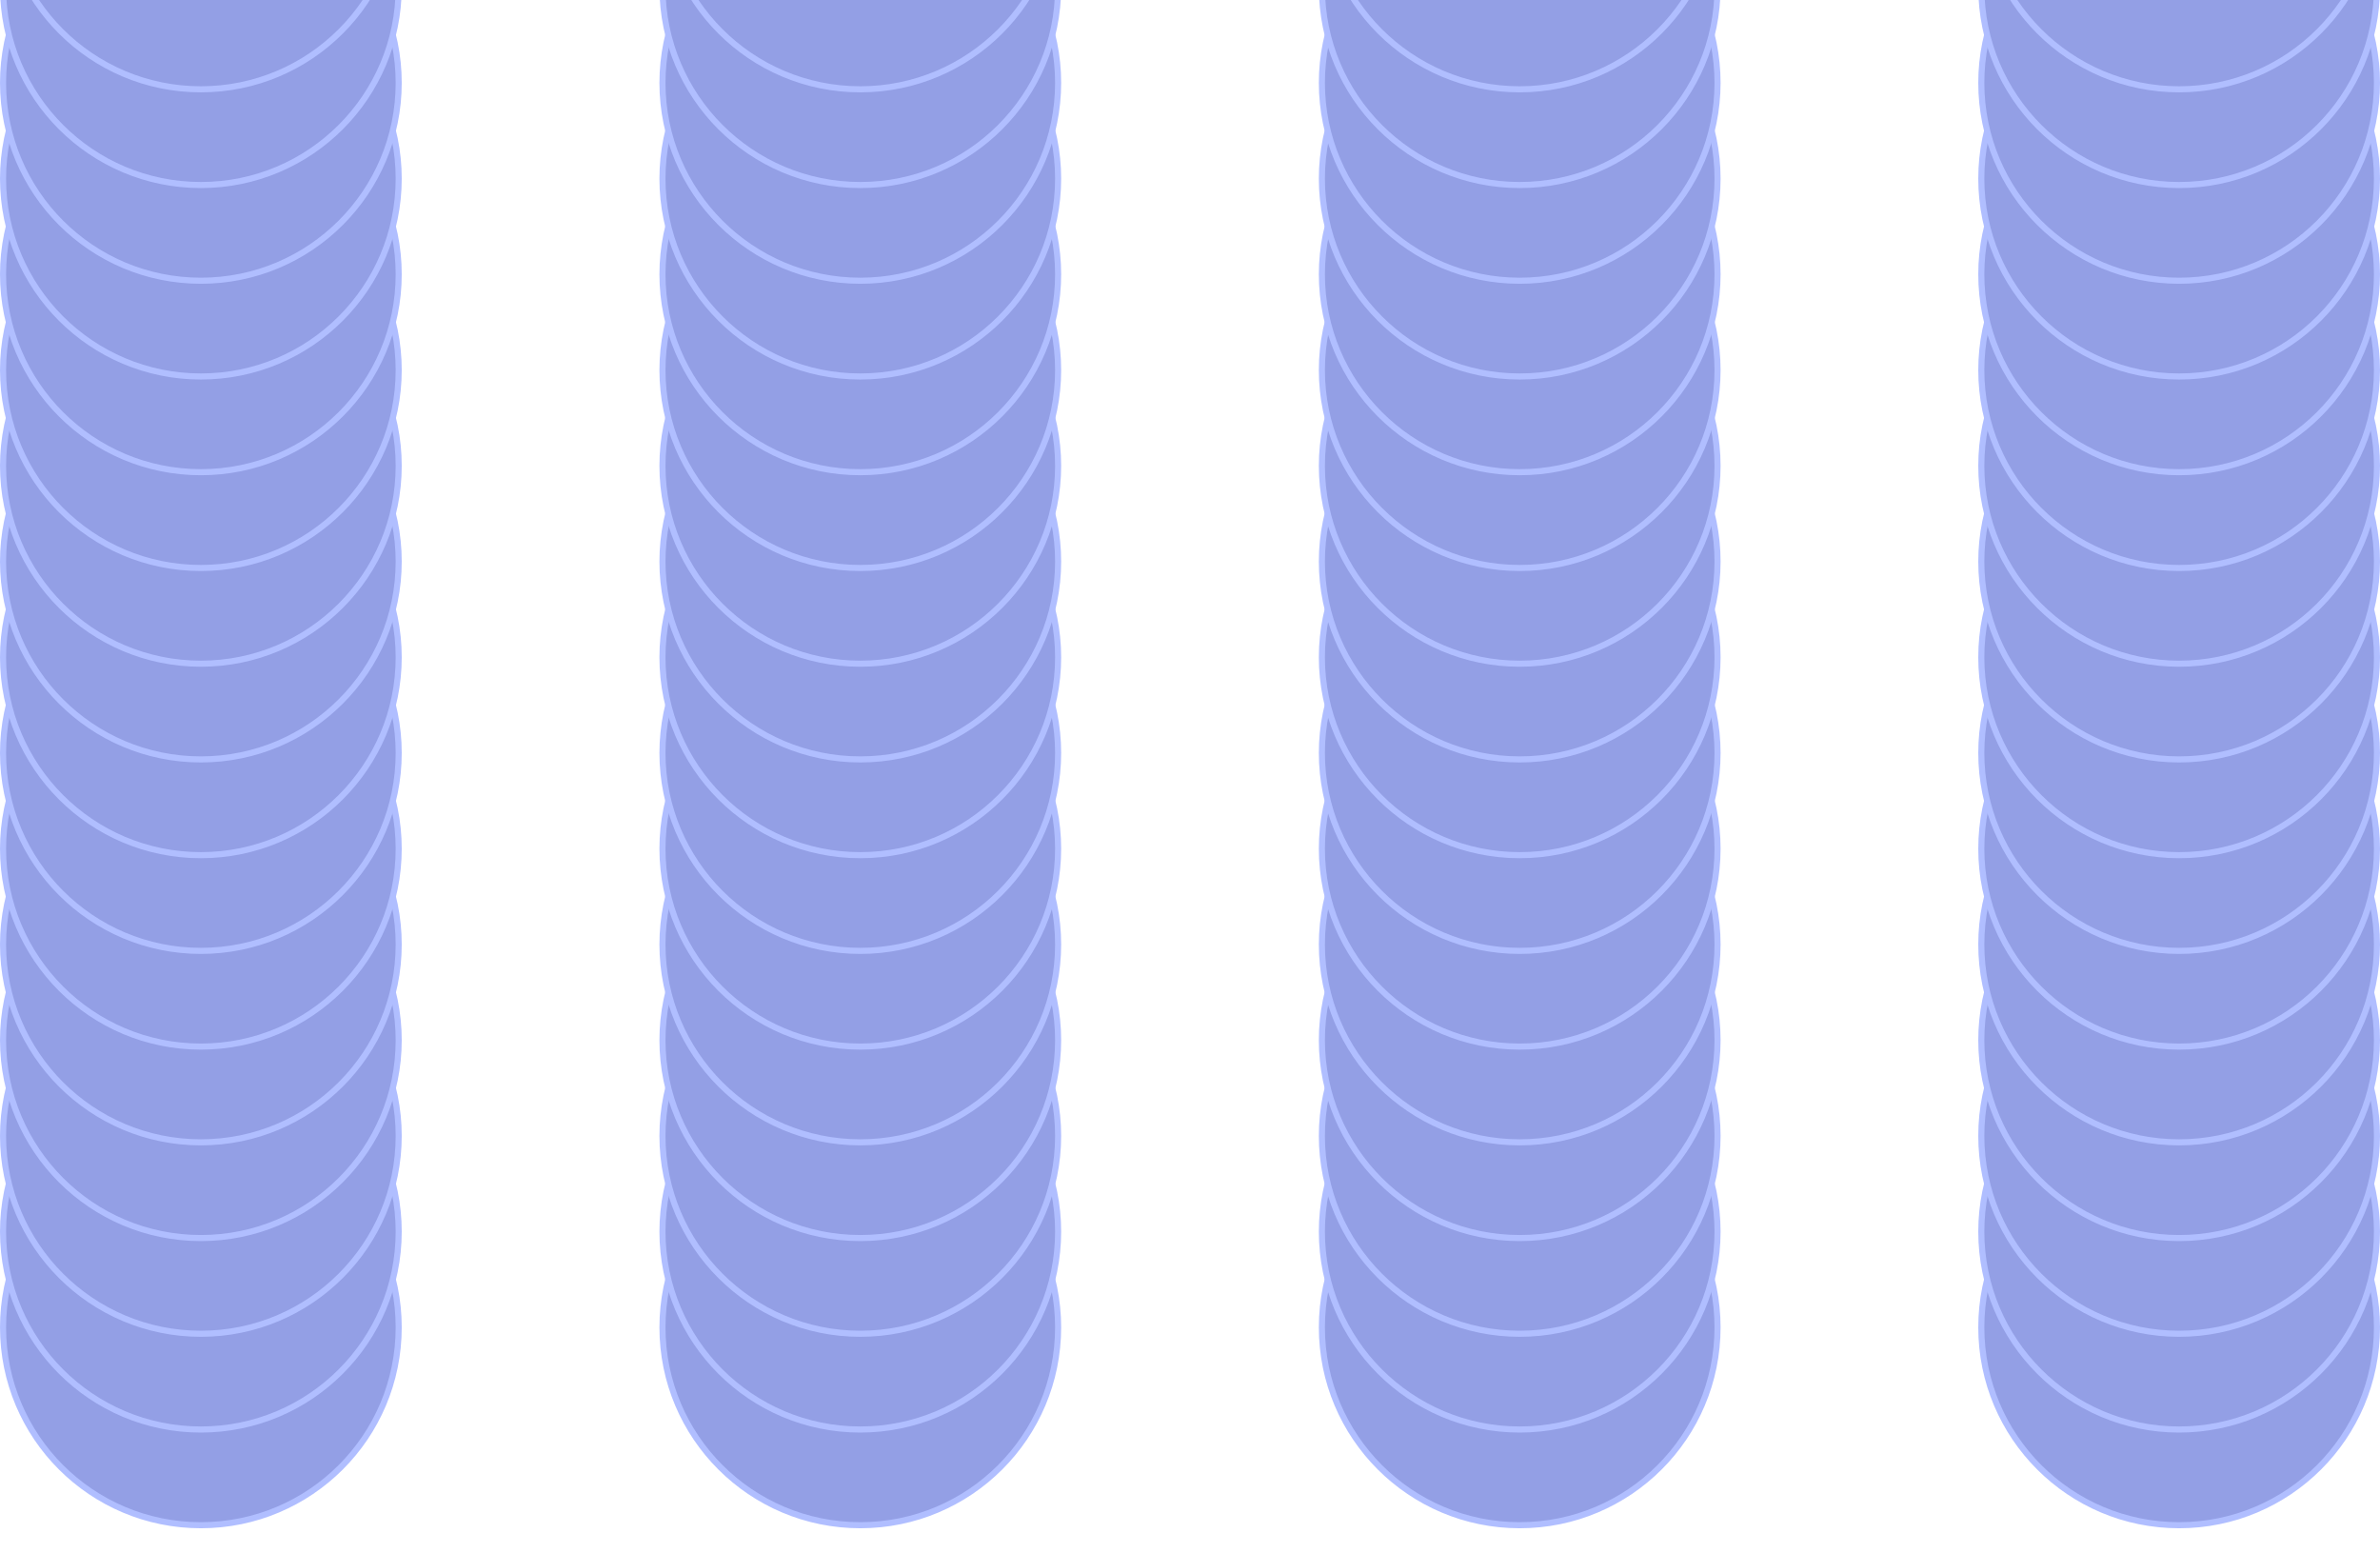
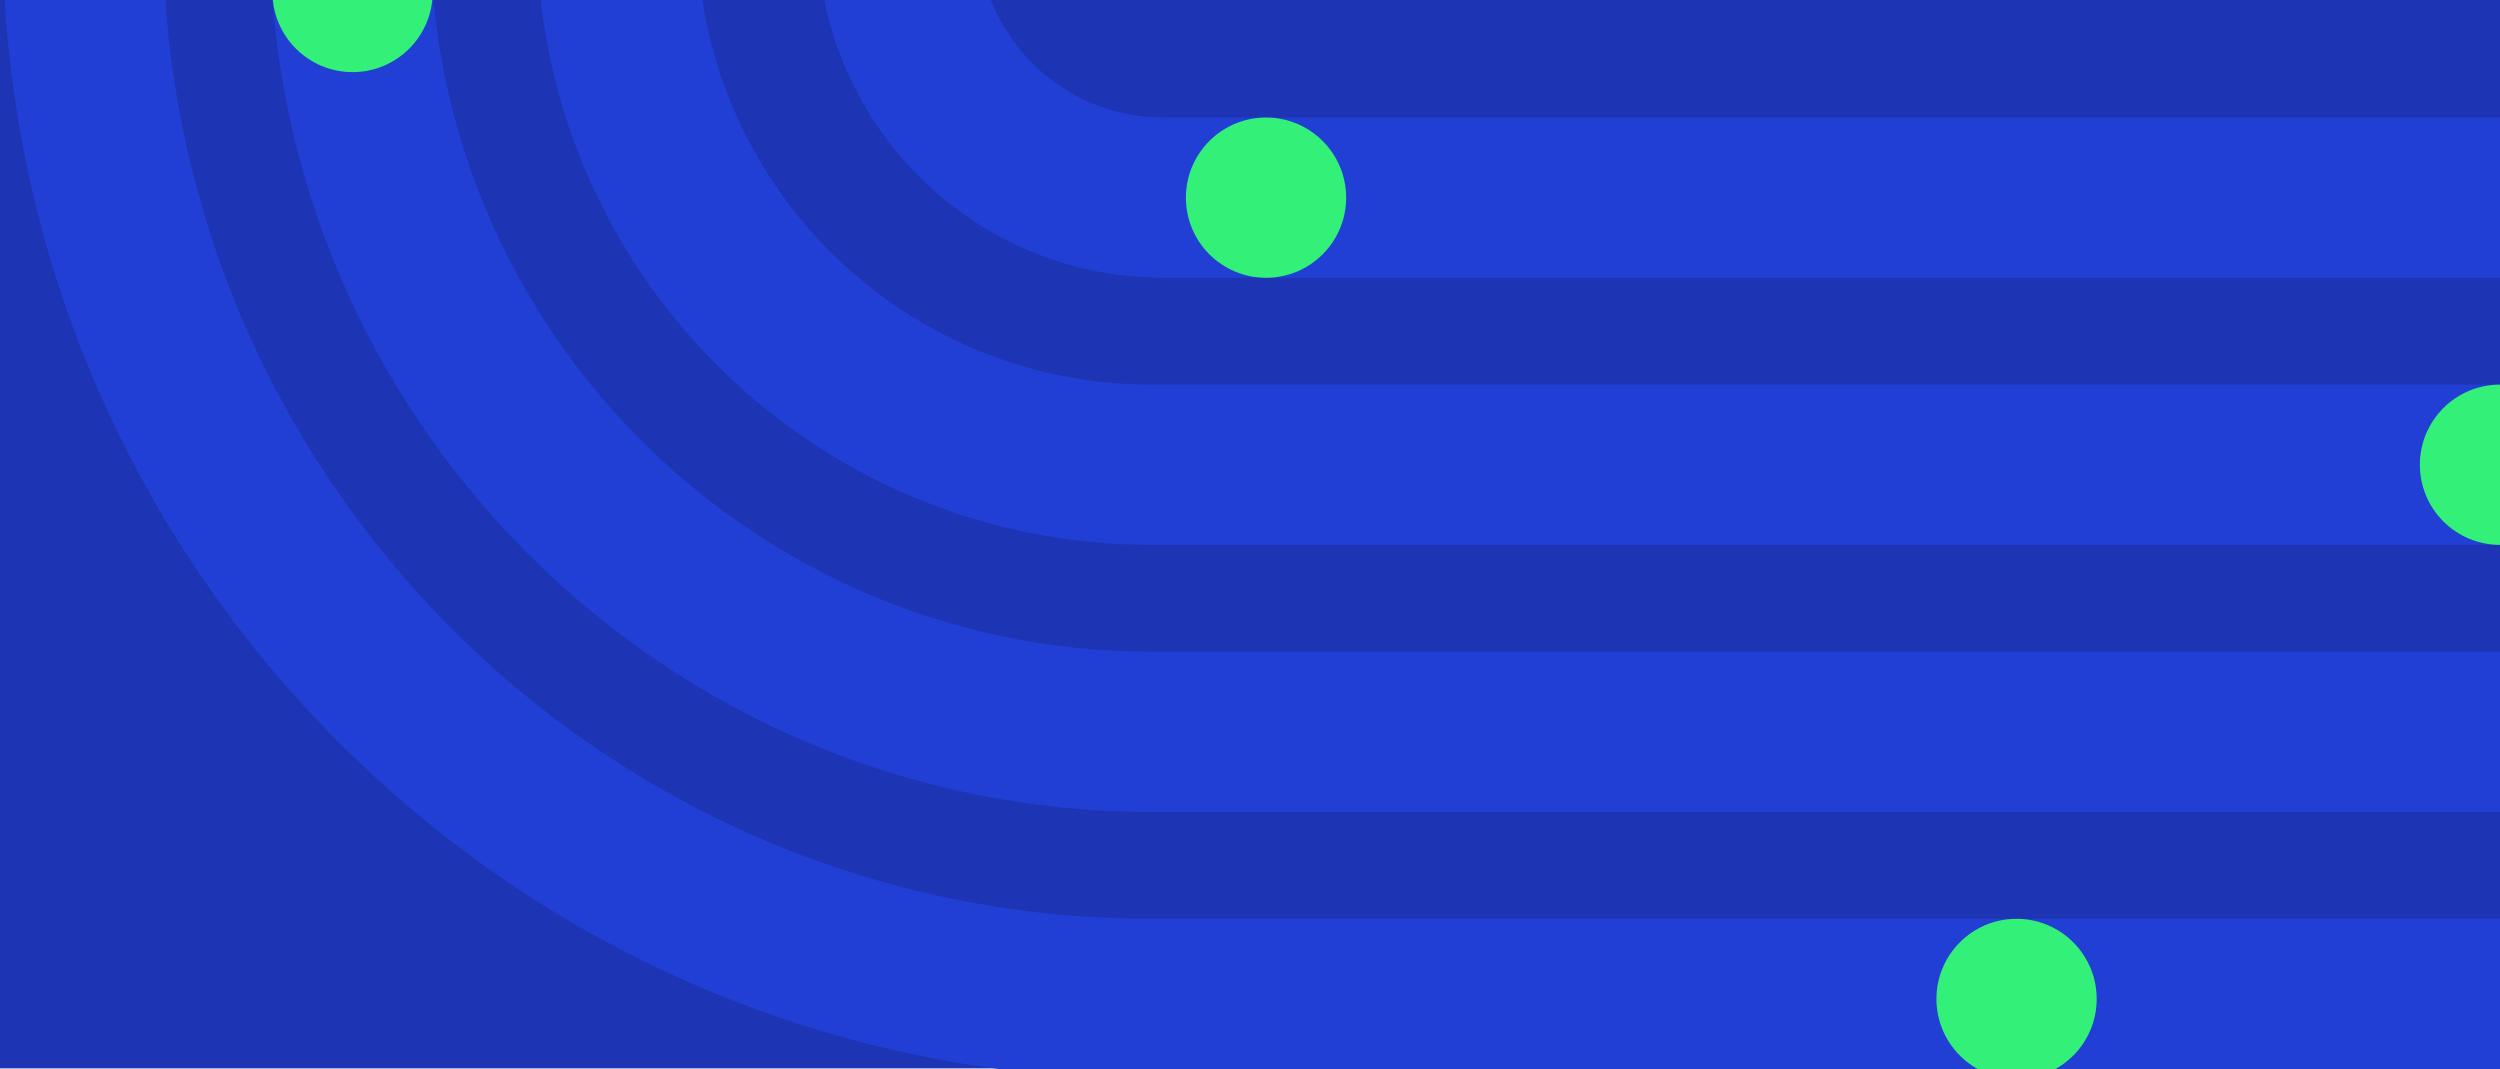
- <svg xmlns="http://www.w3.org/2000/svg" width="782" height="510" fill="none">
-   <g opacity=".5" fill="#273FCC" stroke="#627EFF" stroke-width="2" stroke-miterlimit="10">
-     <path d="M131 436.052c0-35.899-29.102-65-65-65-35.899 0-65 29.101-65 65 0 35.898 29.101 64.999 65 64.999 35.898 0 65-29.101 65-64.999z" />
-     <path d="M131 404.609c0-35.898-29.102-64.999-65-64.999-35.899 0-65 29.101-65 64.999 0 35.899 29.101 65 65 65 35.898 0 65-29.101 65-65z" />
-     <path d="M131 373.155c0-35.899-29.102-65-65-65-35.899 0-65 29.101-65 65 0 35.898 29.101 65 65 65 35.898 0 65-29.102 65-65z" />
-     <path d="M131 341.713c0-35.899-29.102-65-65-65-35.899 0-65 29.101-65 65 0 35.898 29.101 65 65 65 35.898 0 65-29.102 65-65z" />
-     <path d="M131 310.271c0-35.899-29.102-65-65-65-35.899 0-65 29.101-65 65 0 35.898 29.101 64.999 65 64.999 35.898 0 65-29.101 65-64.999z" />
-     <path d="M131 278.815c0-35.898-29.102-65-65-65-35.899 0-65 29.102-65 65 0 35.898 29.101 65 65 65 35.898 0 65-29.102 65-65z" />
-     <path d="M131 247.373c0-35.899-29.102-65-65-65-35.899 0-65 29.101-65 65 0 35.898 29.101 65 65 65 35.898 0 65-29.102 65-65z" />
-     <path d="M131 215.931c0-35.899-29.102-65-65-65-35.899 0-65 29.101-65 65 0 35.898 29.101 65 65 65 35.898 0 65-29.102 65-65z" />
-     <path d="M131 184.475c0-35.898-29.102-65-65-65-35.899 0-65 29.102-65 65 0 35.899 29.101 65 65 65 35.898 0 65-29.101 65-65z" />
-     <path d="M131 153.033c0-35.898-29.102-65-65-65-35.899 0-65 29.102-65 65 0 35.898 29.101 65 65 65 35.898 0 65-29.102 65-65z" />
-     <path d="M131 121.59c0-35.899-29.102-65-65-65-35.899 0-65 29.101-65 65 0 35.898 29.101 65 65 65 35.898 0 65-29.102 65-65z" />
-     <path d="M131 90.122c0-35.899-29.102-65-65-65-35.899 0-65 29.101-65 65 0 35.898 29.101 65 65 65 35.898 0 65-29.102 65-65z" />
-     <path d="M131 58.68c0-35.899-29.102-65-65-65-35.899 0-65 29.101-65 65 0 35.898 29.101 65 65 65 35.898 0 65-29.102 65-65z" />
-     <path d="M131 27.225c0-35.898-29.102-65-65-65-35.899 0-65 29.102-65 65 0 35.899 29.101 65 65 65 35.898 0 65-29.101 65-65z" />
-     <path d="M131-4.217c0-35.898-29.102-65-65-65-35.899 0-65 29.102-65 65 0 35.898 29.101 65 65 65 35.898 0 65-29.102 65-65z" />
-     <path d="M131-35.66c0-35.899-29.102-65-65-65-35.899 0-65 29.101-65 65 0 35.898 29.101 65 65 65 35.898 0 65-29.102 65-65zM347.667 436.052c0-35.899-29.102-65-65-65-35.899 0-65 29.101-65 65 0 35.898 29.101 64.999 65 64.999 35.898 0 65-29.101 65-64.999z" />
-     <path d="M347.667 404.609c0-35.898-29.102-64.999-65-64.999-35.899 0-65 29.101-65 64.999 0 35.899 29.101 65 65 65 35.898 0 65-29.101 65-65z" />
-     <path d="M347.667 373.155c0-35.899-29.102-65-65-65-35.899 0-65 29.101-65 65 0 35.898 29.101 65 65 65 35.898 0 65-29.102 65-65z" />
-     <path d="M347.667 341.713c0-35.899-29.102-65-65-65-35.899 0-65 29.101-65 65 0 35.898 29.101 65 65 65 35.898 0 65-29.102 65-65z" />
-     <path d="M347.667 310.271c0-35.899-29.102-65-65-65-35.899 0-65 29.101-65 65 0 35.898 29.101 64.999 65 64.999 35.898 0 65-29.101 65-64.999z" />
-     <path d="M347.667 278.815c0-35.898-29.102-65-65-65-35.899 0-65 29.102-65 65 0 35.898 29.101 65 65 65 35.898 0 65-29.102 65-65z" />
-     <path d="M347.667 247.373c0-35.899-29.102-65-65-65-35.899 0-65 29.101-65 65 0 35.898 29.101 65 65 65 35.898 0 65-29.102 65-65z" />
-     <path d="M347.667 215.931c0-35.899-29.102-65-65-65-35.899 0-65 29.101-65 65 0 35.898 29.101 65 65 65 35.898 0 65-29.102 65-65z" />
-     <path d="M347.667 184.475c0-35.898-29.102-65-65-65-35.899 0-65 29.102-65 65 0 35.899 29.101 65 65 65 35.898 0 65-29.101 65-65z" />
-     <path d="M347.667 153.033c0-35.898-29.102-65-65-65-35.899 0-65 29.102-65 65 0 35.898 29.101 65 65 65 35.898 0 65-29.102 65-65z" />
-     <path d="M347.667 121.59c0-35.899-29.102-65-65-65-35.899 0-65 29.101-65 65 0 35.898 29.101 65 65 65 35.898 0 65-29.102 65-65z" />
-     <path d="M347.667 90.122c0-35.899-29.102-65-65-65-35.899 0-65 29.101-65 65 0 35.898 29.101 65 65 65 35.898 0 65-29.102 65-65z" />
-     <path d="M347.667 58.68c0-35.899-29.102-65-65-65-35.899 0-65 29.101-65 65 0 35.898 29.101 65 65 65 35.898 0 65-29.102 65-65z" />
-     <path d="M347.667 27.225c0-35.898-29.102-65-65-65-35.899 0-65 29.102-65 65 0 35.899 29.101 65 65 65 35.898 0 65-29.101 65-65z" />
-     <path d="M347.667-4.217c0-35.898-29.102-65-65-65-35.899 0-65 29.102-65 65 0 35.898 29.101 65 65 65 35.898 0 65-29.102 65-65z" />
-     <path d="M347.667-35.66c0-35.899-29.102-65-65-65-35.899 0-65 29.101-65 65 0 35.898 29.101 65 65 65 35.898 0 65-29.102 65-65zM564.333 436.052c0-35.899-29.101-65-65-65-35.898 0-65 29.101-65 65 0 35.898 29.102 64.999 65 64.999 35.899 0 65-29.101 65-64.999z" />
-     <path d="M564.333 404.609c0-35.898-29.101-64.999-65-64.999-35.898 0-65 29.101-65 64.999 0 35.899 29.102 65 65 65 35.899 0 65-29.101 65-65z" />
-     <path d="M564.333 373.155c0-35.899-29.101-65-65-65-35.898 0-65 29.101-65 65 0 35.898 29.102 65 65 65 35.899 0 65-29.102 65-65z" />
-     <path d="M564.333 341.713c0-35.899-29.101-65-65-65-35.898 0-65 29.101-65 65 0 35.898 29.102 65 65 65 35.899 0 65-29.102 65-65z" />
-     <path d="M564.333 310.271c0-35.899-29.101-65-65-65-35.898 0-65 29.101-65 65 0 35.898 29.102 64.999 65 64.999 35.899 0 65-29.101 65-64.999z" />
-     <path d="M564.333 278.815c0-35.898-29.101-65-65-65-35.898 0-65 29.102-65 65 0 35.898 29.102 65 65 65 35.899 0 65-29.102 65-65z" />
-     <path d="M564.333 247.373c0-35.899-29.101-65-65-65-35.898 0-65 29.101-65 65 0 35.898 29.102 65 65 65 35.899 0 65-29.102 65-65z" />
-     <path d="M564.333 215.931c0-35.899-29.101-65-65-65-35.898 0-65 29.101-65 65 0 35.898 29.102 65 65 65 35.899 0 65-29.102 65-65z" />
-     <path d="M564.333 184.475c0-35.898-29.101-65-65-65-35.898 0-65 29.102-65 65 0 35.899 29.102 65 65 65 35.899 0 65-29.101 65-65z" />
-     <path d="M564.333 153.033c0-35.898-29.101-65-65-65-35.898 0-65 29.102-65 65 0 35.898 29.102 65 65 65 35.899 0 65-29.102 65-65z" />
-     <path d="M564.333 121.59c0-35.899-29.101-65-65-65-35.898 0-65 29.101-65 65 0 35.898 29.102 65 65 65 35.899 0 65-29.102 65-65z" />
-     <path d="M564.333 90.122c0-35.899-29.101-65-65-65-35.898 0-65 29.101-65 65 0 35.898 29.102 65 65 65 35.899 0 65-29.102 65-65z" />
-     <path d="M564.333 58.68c0-35.899-29.101-65-65-65-35.898 0-65 29.101-65 65 0 35.898 29.102 65 65 65 35.899 0 65-29.102 65-65z" />
-     <path d="M564.333 27.225c0-35.898-29.101-65-65-65-35.898 0-65 29.102-65 65 0 35.899 29.102 65 65 65 35.899 0 65-29.101 65-65z" />
-     <path d="M564.333-4.217c0-35.898-29.101-65-65-65-35.898 0-65 29.102-65 65 0 35.898 29.102 65 65 65 35.899 0 65-29.102 65-65z" />
-     <path d="M564.333-35.66c0-35.899-29.101-65-65-65-35.898 0-65 29.101-65 65 0 35.898 29.102 65 65 65 35.899 0 65-29.102 65-65zM781 436.052c0-35.899-29.102-65-65-65-35.899 0-65 29.101-65 65 0 35.898 29.101 64.999 65 64.999 35.898 0 65-29.101 65-64.999z" />
-     <path d="M781 404.609c0-35.898-29.102-64.999-65-64.999-35.899 0-65 29.101-65 64.999 0 35.899 29.101 65 65 65 35.898 0 65-29.101 65-65z" />
-     <path d="M781 373.155c0-35.899-29.102-65-65-65-35.899 0-65 29.101-65 65 0 35.898 29.101 65 65 65 35.898 0 65-29.102 65-65z" />
-     <path d="M781 341.713c0-35.899-29.102-65-65-65-35.899 0-65 29.101-65 65 0 35.898 29.101 65 65 65 35.898 0 65-29.102 65-65z" />
-     <path d="M781 310.271c0-35.899-29.102-65-65-65-35.899 0-65 29.101-65 65 0 35.898 29.101 64.999 65 64.999 35.898 0 65-29.101 65-64.999z" />
-     <path d="M781 278.815c0-35.898-29.102-65-65-65-35.899 0-65 29.102-65 65 0 35.898 29.101 65 65 65 35.898 0 65-29.102 65-65z" />
-     <path d="M781 247.373c0-35.899-29.102-65-65-65-35.899 0-65 29.101-65 65 0 35.898 29.101 65 65 65 35.898 0 65-29.102 65-65z" />
-     <path d="M781 215.931c0-35.899-29.102-65-65-65-35.899 0-65 29.101-65 65 0 35.898 29.101 65 65 65 35.898 0 65-29.102 65-65z" />
-     <path d="M781 184.475c0-35.898-29.102-65-65-65-35.899 0-65 29.102-65 65 0 35.899 29.101 65 65 65 35.898 0 65-29.101 65-65z" />
-     <path d="M781 153.033c0-35.898-29.102-65-65-65-35.899 0-65 29.102-65 65 0 35.898 29.101 65 65 65 35.898 0 65-29.102 65-65z" />
-     <path d="M781 121.59c0-35.899-29.102-65-65-65-35.899 0-65 29.101-65 65 0 35.898 29.101 65 65 65 35.898 0 65-29.102 65-65z" />
-     <path d="M781 90.122c0-35.899-29.102-65-65-65-35.899 0-65 29.101-65 65 0 35.898 29.101 65 65 65 35.898 0 65-29.102 65-65z" />
-     <path d="M781 58.68c0-35.899-29.102-65-65-65-35.899 0-65 29.101-65 65 0 35.898 29.101 65 65 65 35.898 0 65-29.102 65-65z" />
-     <path d="M781 27.225c0-35.898-29.102-65-65-65-35.899 0-65 29.102-65 65 0 35.899 29.101 65 65 65 35.898 0 65-29.101 65-65z" />
-     <path d="M781-4.217c0-35.898-29.102-65-65-65-35.899 0-65 29.102-65 65 0 35.898 29.101 65 65 65 35.898 0 65-29.102 65-65z" />
-     <path d="M781-35.66c0-35.899-29.102-65-65-65-35.899 0-65 29.101-65 65 0 35.898 29.101 65 65 65 35.898 0 65-29.102 65-65z" />
-   </g>
+ <svg xmlns="http://www.w3.org/2000/svg" width="936" height="400" viewBox="0 0 936 400" fill="none">
+   <path fill="#1D35B4" d="M0 0h936v400H0z" />
+   <path d="M31-26c0 220.91 179.09 400 400 400h1000" stroke="#213FD4" stroke-width="60" stroke-miterlimit="10" />
+   <path d="M131-26c0 165.69 134.31 300 300 300h1000" stroke="#213FD4" stroke-width="60" stroke-miterlimit="10" />
+   <path d="M231-26c0 110.46 89.54 200 200 200h1000" stroke="#213FD4" stroke-width="60" stroke-miterlimit="10" />
+   <path d="M336-26c0 55.23 44.567 100 99.545 100H1431" stroke="#213FD4" stroke-width="60" stroke-miterlimit="10" />
+   <path d="M132 27c16.569 0 30-13.431 30-30 0-16.569-13.431-30-30-30-16.569 0-30 13.431-30 30 0 16.569 13.431 30 30 30ZM474 104c16.569 0 30-13.431 30-30 0-16.569-13.431-30-30-30-16.569 0-30 13.431-30 30 0 16.569 13.431 30 30 30ZM936 204c16.569 0 30-13.431 30-30 0-16.569-13.431-30-30-30-16.569 0-30 13.431-30 30 0 16.569 13.431 30 30 30ZM755 404c16.569 0 30-13.431 30-30 0-16.569-13.431-30-30-30-16.569 0-30 13.431-30 30 0 16.569 13.431 30 30 30Z" fill="#33F078" />
</svg>
